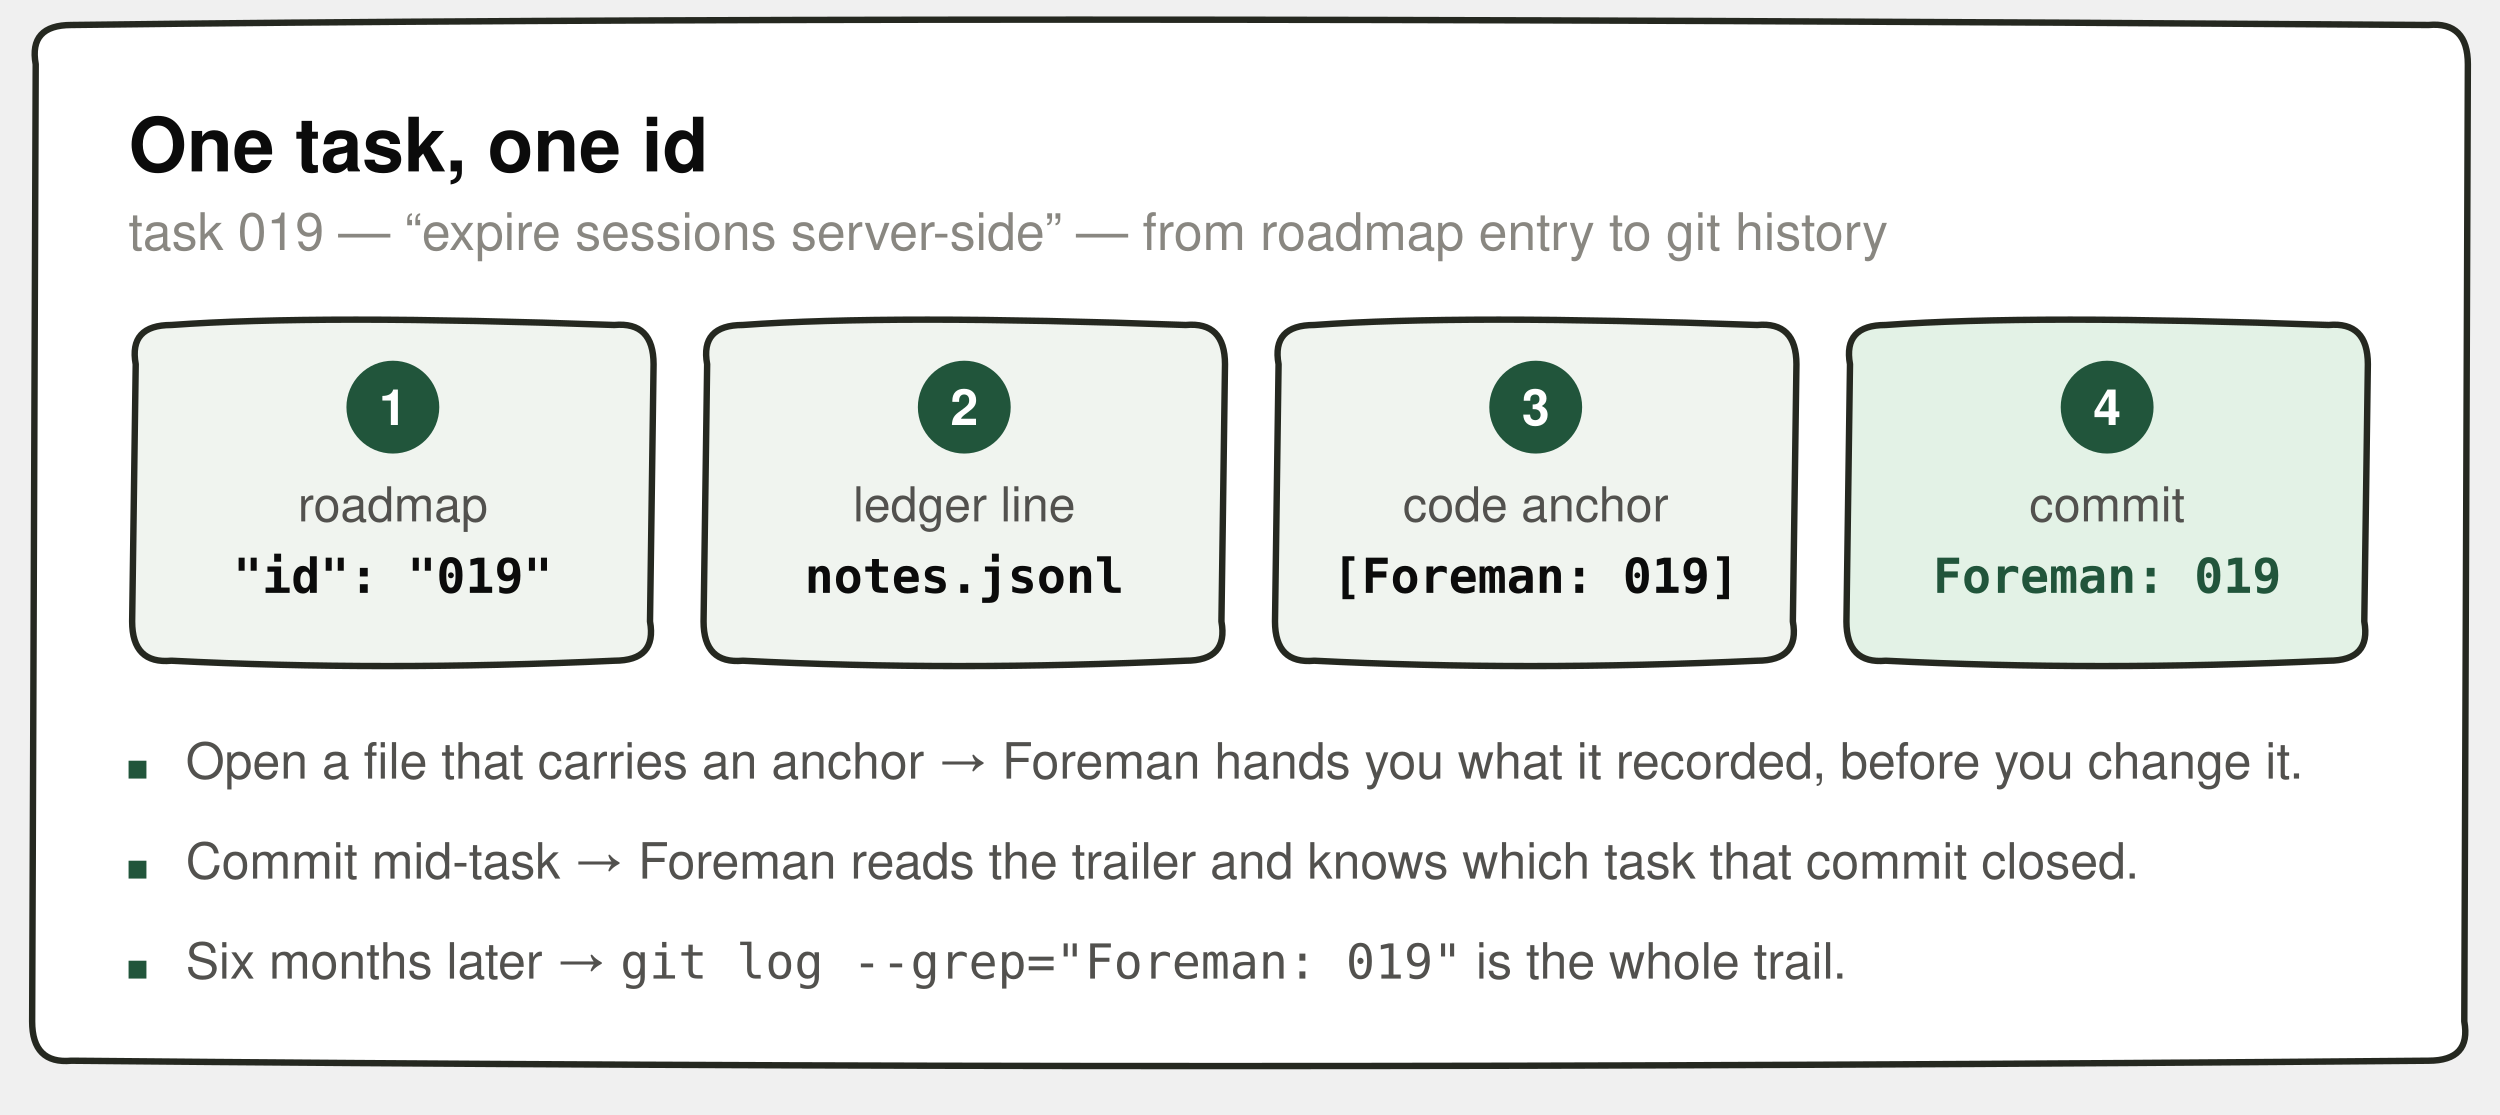
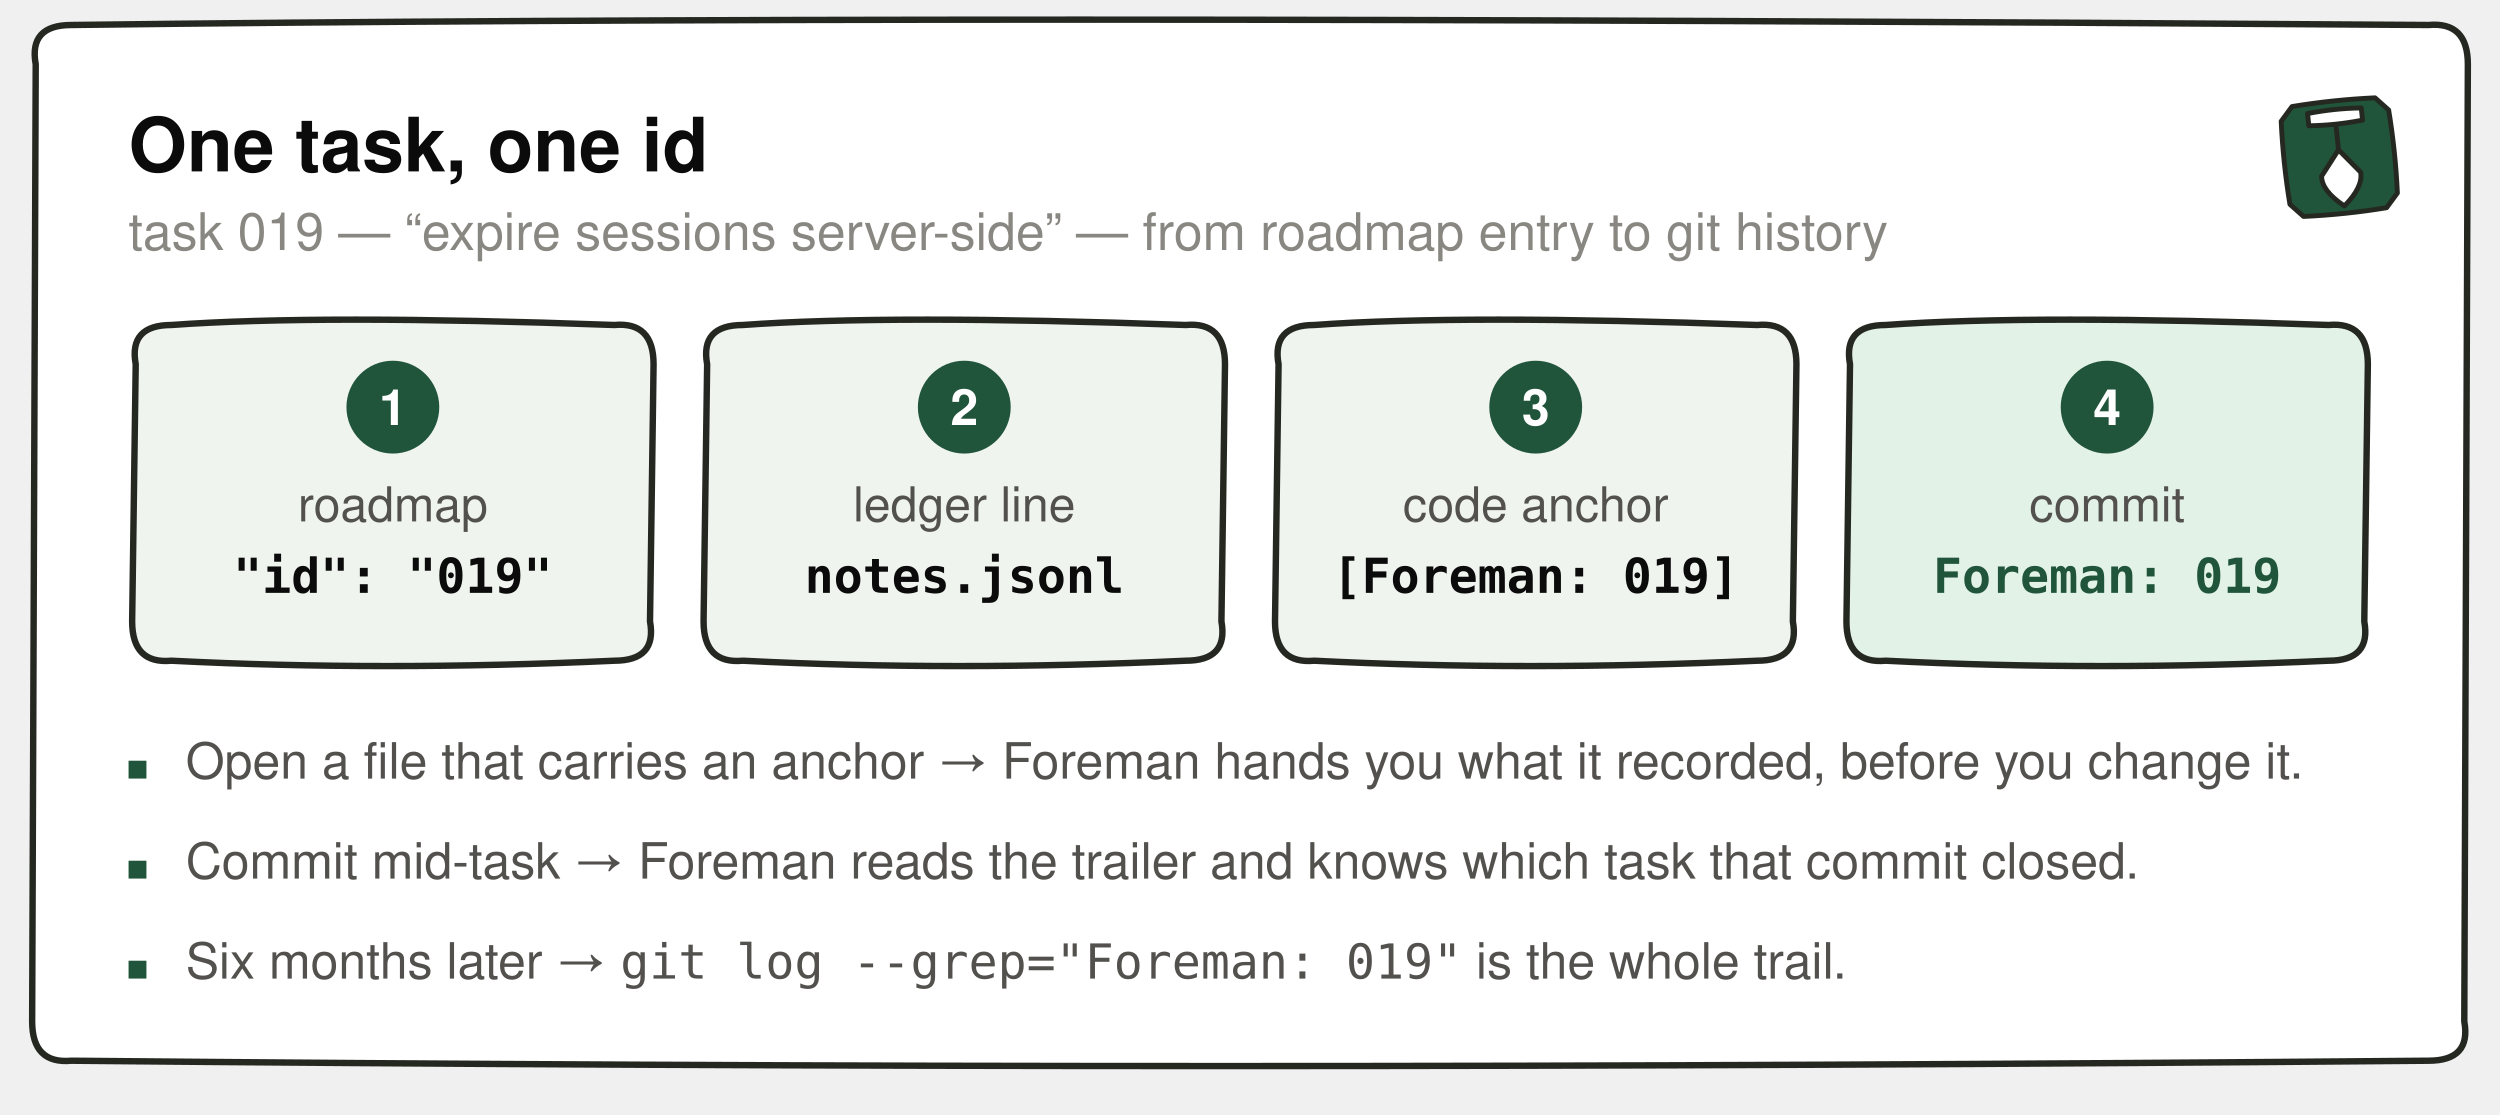
<svg xmlns="http://www.w3.org/2000/svg" viewBox="0 0 700 312" font-family="-apple-system,BlinkMacSystemFont,'Segoe UI',Helvetica,Arial,sans-serif" role="img" aria-label="Task 019 across four places: the roadmap entry, the ledger line in .foreman/notes.jsonl, a [Foreman: 019] anchor comment in your own code, and a Foreman: 019 trailer on the commit message">
-   <style>.card{fill:#fcfcfb}.card{stroke:rgba(11,11,11,.07)}.ink{fill:#0b0b0b}.ink2{fill:#52514e}.mut{fill:#898781}.bp{fill:#dcd9d0}.cw{fill:#e3f2e3}.cwt{fill:#0a6b0a}.cf{fill:#f0efeb}.cft{fill:#52514e}.ac{fill:#21553b}.nd{fill:#21553b}.stp{fill:#f0f4ef}.stw{fill:#e3f2e6}@media(prefers-color-scheme:dark){.card{fill:#161b22}.card{stroke:#30363d}.ink{fill:#e6edf3}.ink2{fill:#b0b8c0}.mut{fill:#9198a1}.bp{fill:#3d3c37}.cw{fill:#17301f}.cwt{fill:#3fb950}.cf{fill:#2b2b29}.cft{fill:#9198a1}.ac{fill:#9ec8ac}.nd{fill:#9ec8ac}.stp{fill:#1e2620}.stw{fill:#1c3524}}.card,.bg{fill:#fff}.ink-frame{stroke:#252820;stroke-width:1.8;stroke-linecap:round;stroke-linejoin:round}text{font-kerning:normal;text-rendering:optimizeLegibility}@media(prefers-color-scheme:dark){.card,.bg{fill:#191c1b}.ink-frame{stroke:#eee9de}}</style>
+   <style>.card{fill:#fcfcfb}.card{stroke:rgba(11,11,11,.07)}.ink{fill:#0b0b0b}.ink2{fill:#52514e}.mut{fill:#898781}.bp{fill:#dcd9d0}.cw{fill:#e3f2e3}.cwt{fill:#0a6b0a}.cf{fill:#f0efeb}.cft{fill:#52514e}.ac{fill:#21553b}.nd{fill:#21553b}.stp{fill:#f0f4ef}.stw{fill:#e3f2e6}@media(prefers-color-scheme:dark){.card{fill:#161b22}.card{stroke:#30363d}.ink{fill:#e6edf3}.ink2{fill:#b0b8c0}.mut{fill:#9198a1}.bp{fill:#3d3c37}.cw{fill:#17301f}.cwt{fill:#3fb950}.cf{fill:#2b2b29}.cft{fill:#9198a1}.ac{fill:#9ec8ac}.nd{fill:#9ec8ac}.stp{fill:#1e2620}.stw{fill:#1c3524}}.card,.bg{fill:#fff}.ink-frame{stroke:#252820;stroke-width:1.8;stroke-linecap:round;stroke-linejoin:round}.seal{stroke:#252820}.seal-paper{fill:#fff}text{font-kerning:normal;text-rendering:optimizeLegibility}@media(prefers-color-scheme:dark){.card,.bg{fill:#191c1b}.ink-frame{stroke:#eee9de}.seal{stroke:#eee9de}.seal-paper{fill:#191c1b}}</style>
  <path class="card ink-frame" d="M20 7 Q254.24 4 680 7 Q691 6 691 18 L690 286 Q692 297 680 297 Q336.32 300 20 297 Q9 298 9 286 L10 18 Q8 7 20 7Z" />
  <text class="ink" x="36" y="48" font-size="21" font-weight="800">One task, one id</text>
  <text class="mut" x="36" y="70" font-size="14.5">task 019 — “expire sessions server-side” — from roadmap entry to git history</text>
  <path class="stp ink-frame" d="M48 91 Q89.28 88 172 91 Q183 90 183 102 L182 174 Q184 185 172 185 Q107.04 188 48 185 Q37 186 37 174 L38 102 Q36 91 48 91Z" />
  <circle class="nd" cx="110" cy="114" r="13" />
  <text x="110" y="119" font-size="14" font-weight="800" fill="#fff" text-anchor="middle">1</text>
  <text class="ink2" x="110" y="146" font-size="13.5" text-anchor="middle">roadmap</text>
  <text class="ink" x="110" y="166" font-size="13.5" font-weight="700" text-anchor="middle" font-family="ui-monospace,SFMono-Regular,Menlo,Consolas,monospace">"id": "019"</text>
  <path class="stp ink-frame" d="M208 91 Q249.28 88 332 91 Q343 90 343 102 L342 174 Q344 185 332 185 Q267.04 188 208 185 Q197 186 197 174 L198 102 Q196 91 208 91Z" />
  <circle class="nd" cx="270" cy="114" r="13" />
  <text x="270" y="119" font-size="14" font-weight="800" fill="#fff" text-anchor="middle">2</text>
  <text class="ink2" x="270" y="146" font-size="13.5" text-anchor="middle">ledger line</text>
  <text class="ink" x="270" y="166" font-size="13.5" font-weight="700" text-anchor="middle" font-family="ui-monospace,SFMono-Regular,Menlo,Consolas,monospace">notes.jsonl</text>
  <path class="stp ink-frame" d="M368 91 Q409.28 88 492 91 Q503 90 503 102 L502 174 Q504 185 492 185 Q427.04 188 368 185 Q357 186 357 174 L358 102 Q356 91 368 91Z" />
  <circle class="nd" cx="430" cy="114" r="13" />
  <text x="430" y="119" font-size="14" font-weight="800" fill="#fff" text-anchor="middle">3</text>
  <text class="ink2" x="430" y="146" font-size="13.5" text-anchor="middle">code anchor</text>
  <text class="ink" x="430" y="166" font-size="13.5" font-weight="700" text-anchor="middle" font-family="ui-monospace,SFMono-Regular,Menlo,Consolas,monospace">[Foreman: 019]</text>
  <path class="stw ink-frame" d="M528 91 Q569.28 88 652 91 Q663 90 663 102 L662 174 Q664 185 652 185 Q587.04 188 528 185 Q517 186 517 174 L518 102 Q516 91 528 91Z" />
  <circle class="nd" cx="590" cy="114" r="13" />
  <text x="590" y="119" font-size="14" font-weight="800" fill="#fff" text-anchor="middle">4</text>
  <text class="ink2" x="590" y="146" font-size="13.5" text-anchor="middle">commit</text>
  <text class="ac" x="590" y="166" font-size="13.5" font-weight="700" text-anchor="middle" font-family="ui-monospace,SFMono-Regular,Menlo,Consolas,monospace">Foreman: 019</text>
  <rect class="nd" x="36" y="213" width="5" height="5" />
  <text class="ink2" x="52" y="218" font-size="14">Open a file that carries an anchor → Foreman hands you what it recorded, before you change it.</text>
  <rect class="nd" x="36" y="241" width="5" height="5" />
  <text class="ink2" x="52" y="246" font-size="14">Commit mid-task → Foreman reads the trailer and knows which task that commit closed.</text>
  <rect class="nd" x="36" y="269" width="5" height="5" />
  <text class="ink2" x="52" y="274" font-size="14">Six months later → <tspan font-family="ui-monospace,SFMono-Regular,Menlo,Consolas,monospace" font-size="13.5">git log --grep="Foreman: 019"</tspan> is the whole trail.</text>
+   <g transform="translate(655 44) rotate(-6) translate(-22 -22) scale(0.34375)" aria-hidden="true">
+     <g class="seal" stroke-width="4" stroke-linecap="round" stroke-linejoin="round">
+       <path d="M20 30L30 19Q64 17 98 19L108 30Q110 64 108 98L98 109Q64 111 30 109L20 98Q18 64 20 30Z" fill="#21553b" />
+       <path d="M64 36V58" fill="none" />
+       <path d="M42 26Q64 24 86 26L86 36Q64 38 42 36Z" class="seal-paper" />
+       <path d="M64 58L80 78Q81 90 64 104Q47 90 48 78Z" class="seal-paper" />
+     </g>
+   </g>
</svg>
